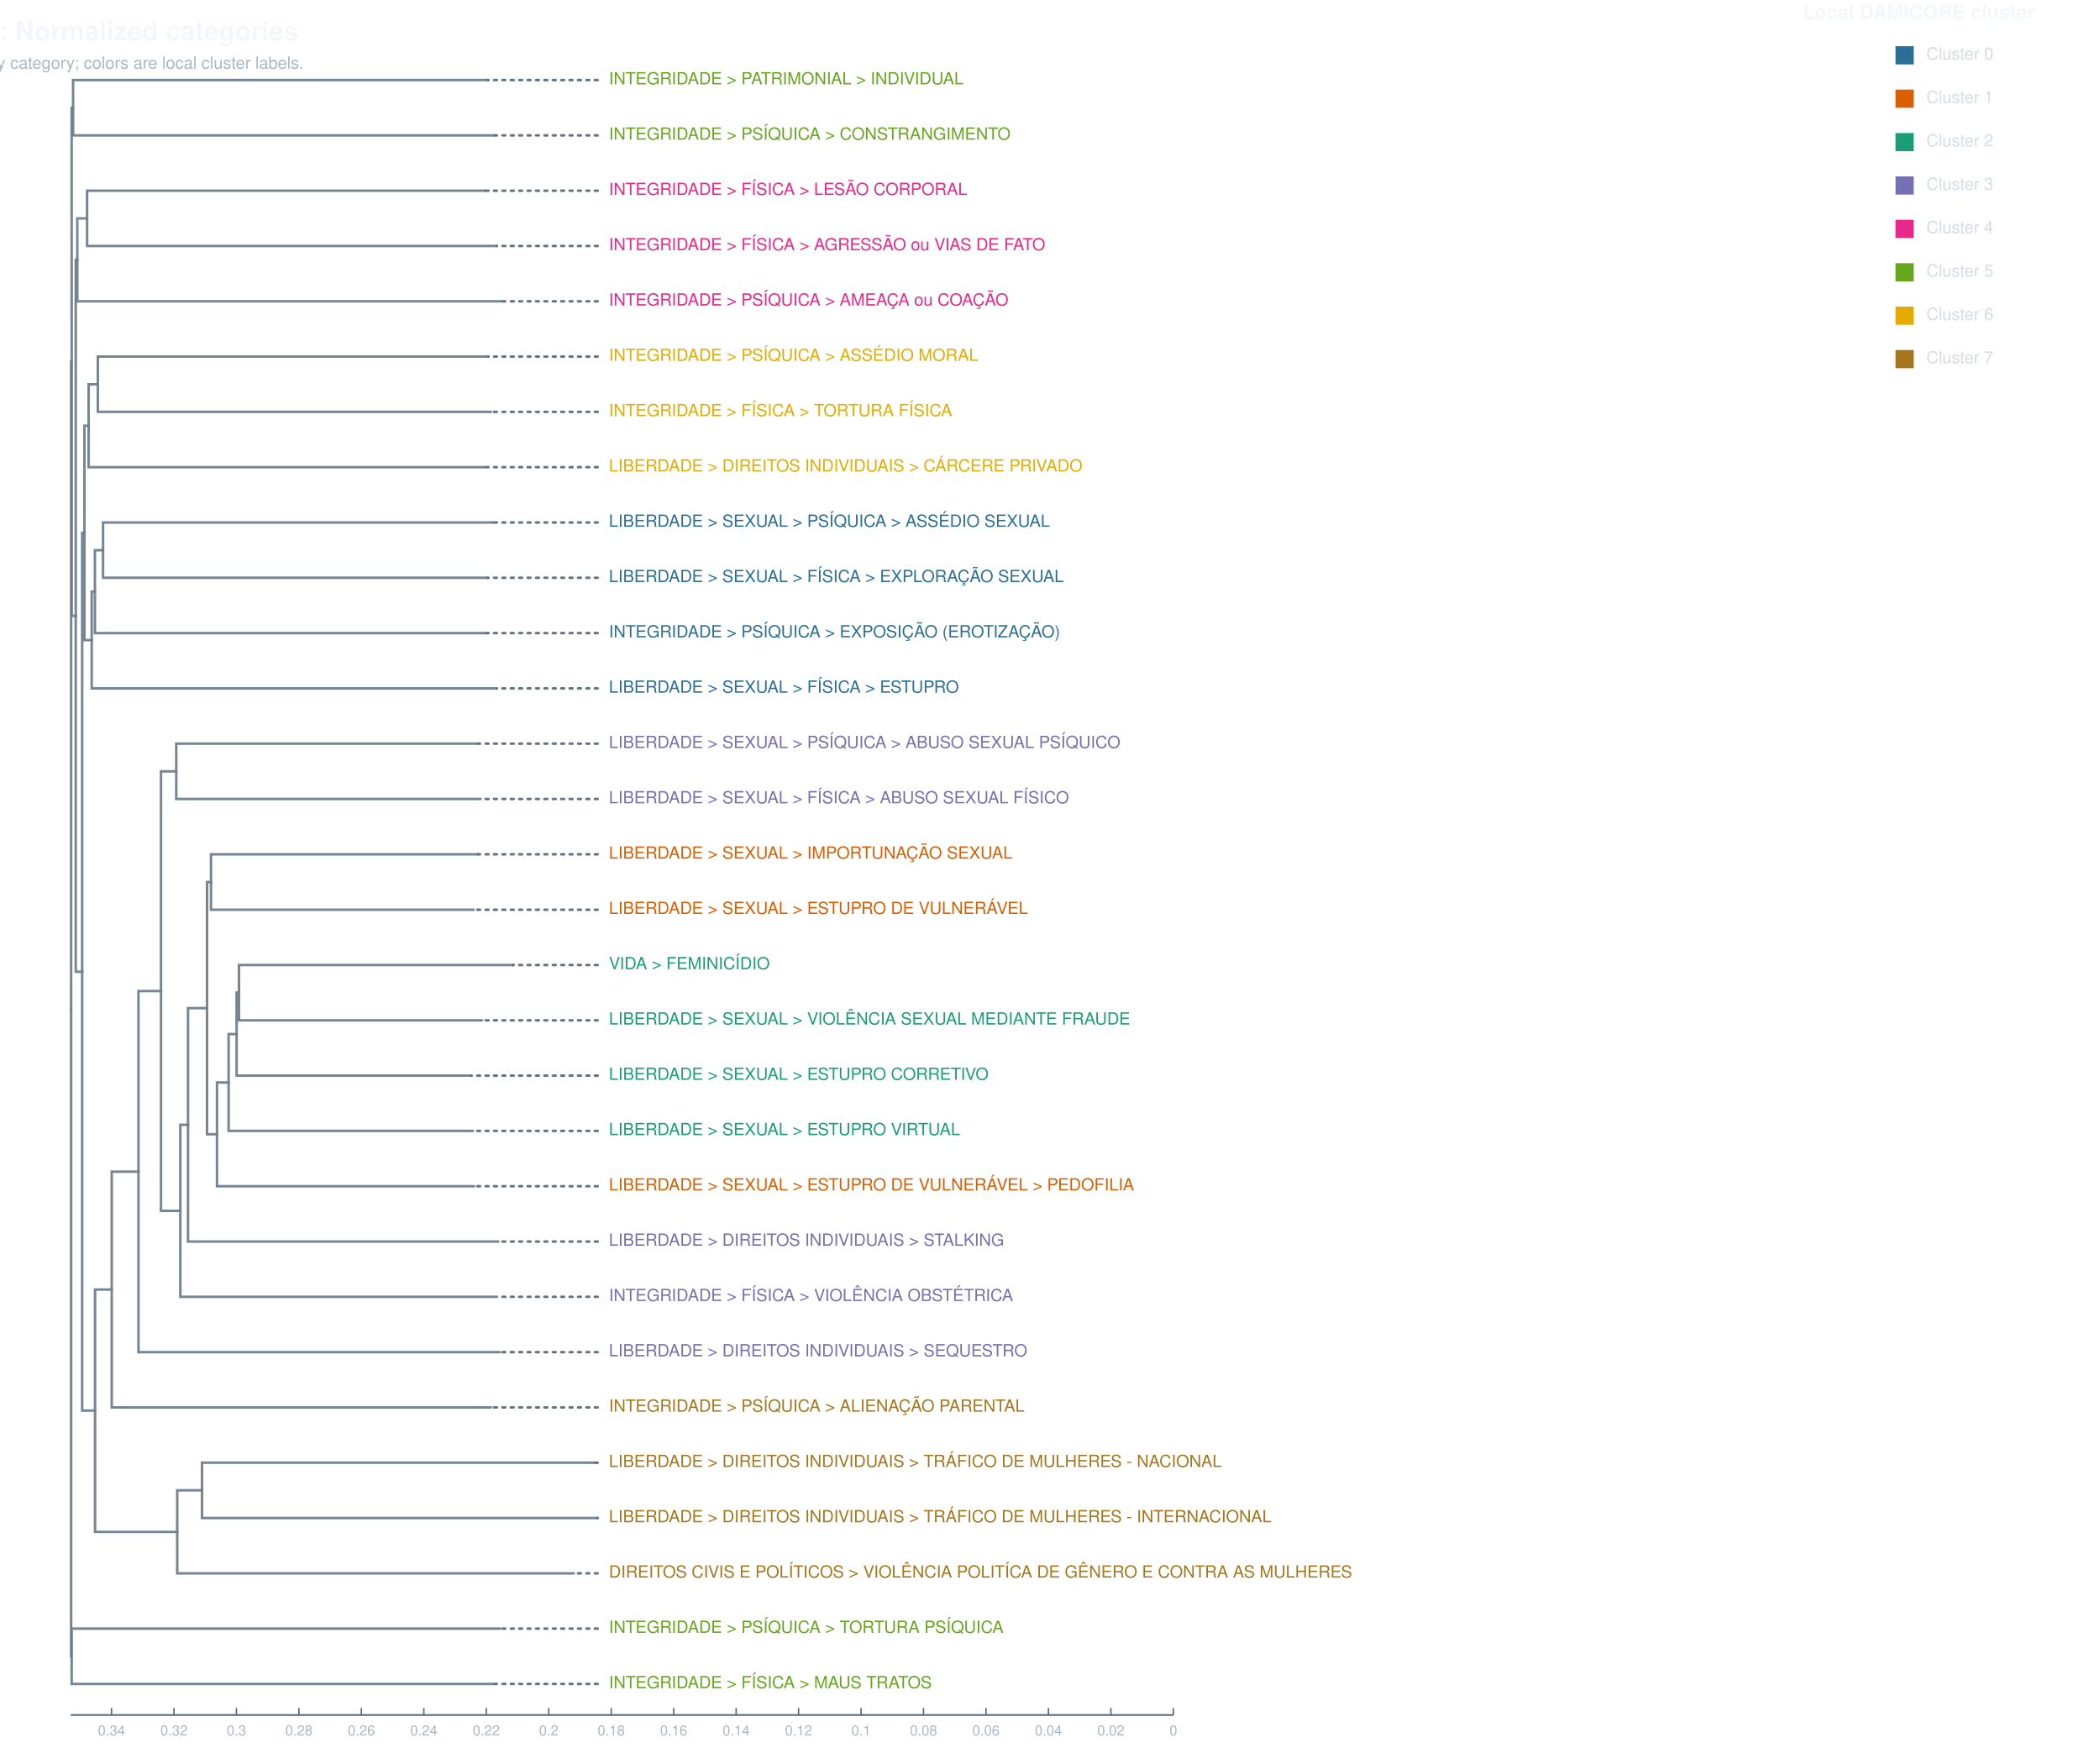
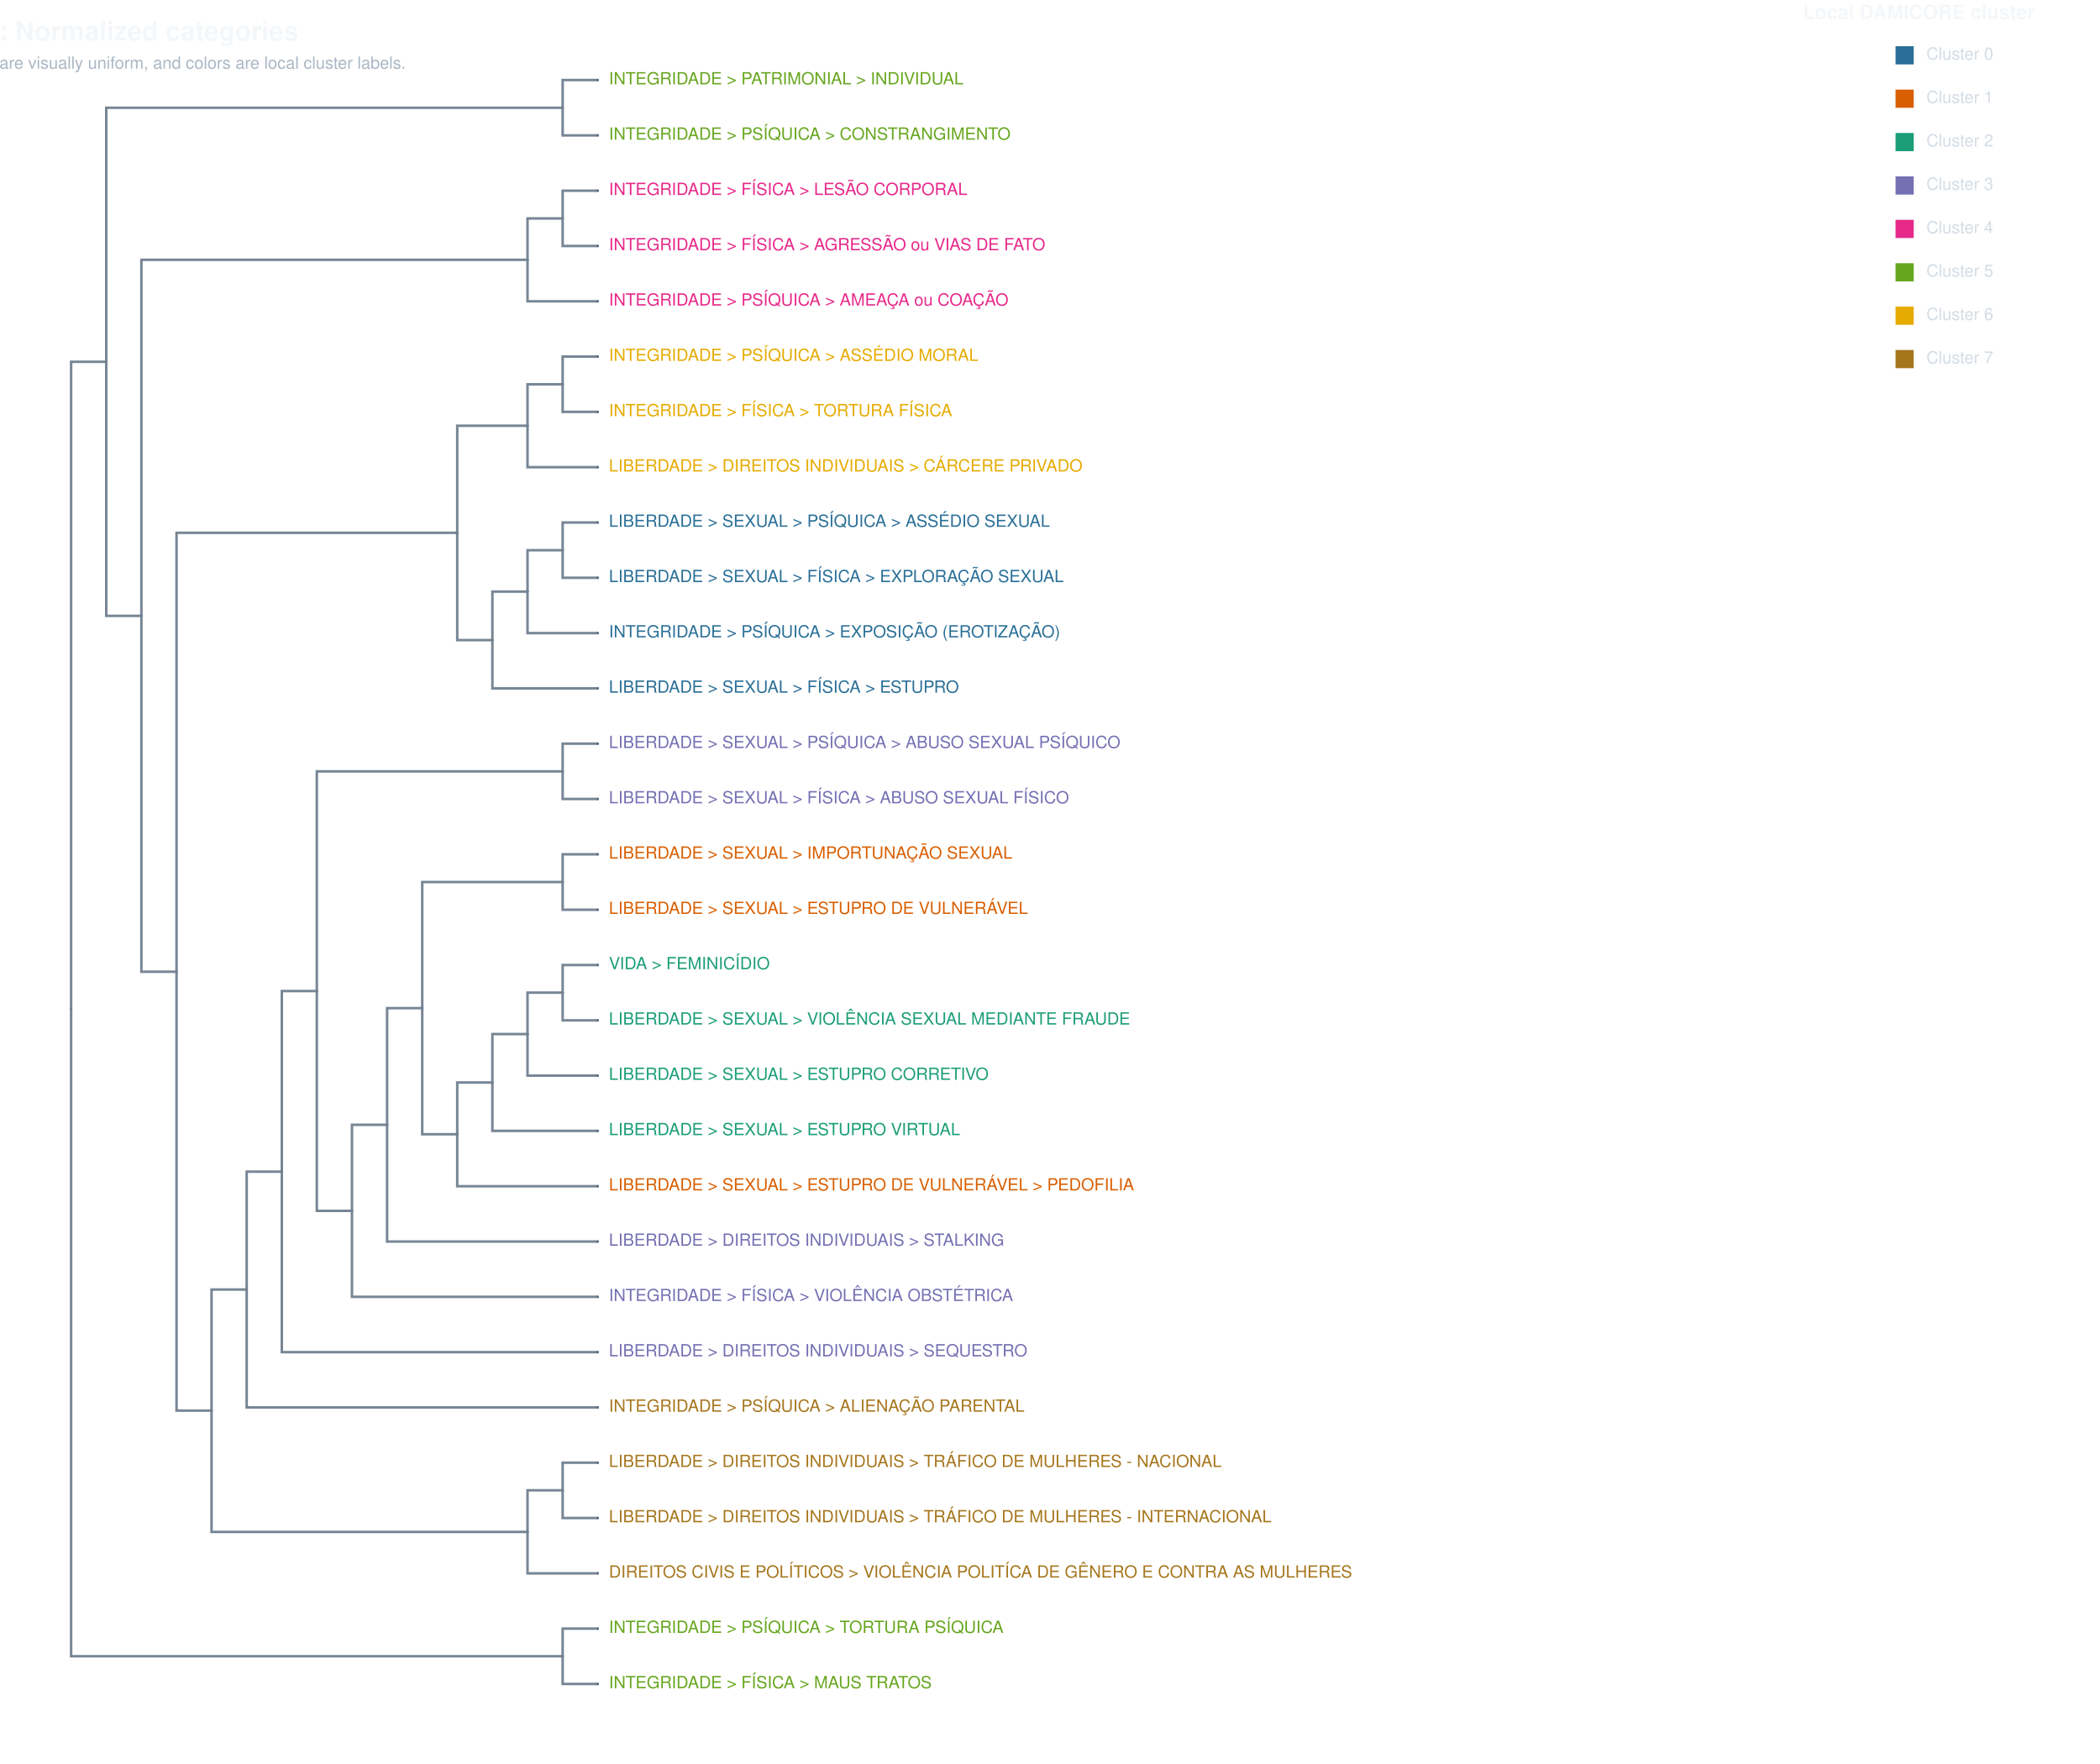
- <svg xmlns="http://www.w3.org/2000/svg" class="toyplot-canvas-Canvas" width="1500.0px" height="1260.0px" viewBox="0 0 1500.0 1260.0" preserveAspectRatio="xMidYMid meet" style="background-color:#121820;border-color:#292724;border-style:none;border-width:1.0;fill:rgb(16.1%,15.3%,14.1%);fill-opacity:1.0;font-family:Helvetica;font-size:12px;opacity:1.0;stroke:rgb(16.1%,15.3%,14.1%);stroke-opacity:1.0;stroke-width:1.0" id="t3903e4fd2b174400a3e1db50638beb3d">
-   <g class="toyplot-coordinates-Cartesian" id="te30121c62eb64e5c9eb7e49d9a3bdfec">
-     <clipPath id="t3130a0d95bcd4060b4f317c7d7329f1c">
+ <svg xmlns="http://www.w3.org/2000/svg" class="toyplot-canvas-Canvas" width="1500.0px" height="1260.0px" viewBox="0 0 1500.0 1260.0" preserveAspectRatio="xMidYMid meet" style="background-color:#121820;border-color:#292724;border-style:none;border-width:1.0;fill:rgb(16.1%,15.3%,14.1%);fill-opacity:1.0;font-family:Helvetica;font-size:12px;opacity:1.0;stroke:rgb(16.1%,15.3%,14.1%);stroke-opacity:1.0;stroke-width:1.0" id="te120505faf47459b86bd272429359d1f">
+   <g class="toyplot-coordinates-Cartesian" id="t328fd3702eed4687a9423439a7428644">
+     <clipPath id="td6b498b684224993ae9022571eaa627c">
      <rect x="35.0" y="35.0" width="1430.0" height="1190.0" />
    </clipPath>
-     <g clip-path="url(#t3130a0d95bcd4060b4f317c7d7329f1c)">
-       <g class="toytree-mark-Toytree" id="t963acc7a00f849369a0bb6e0926bd664">
+     <g clip-path="url(#td6b498b684224993ae9022571eaa627c)">
+       <g class="toytree-mark-Toytree" id="tcc0af08c5c864d7d91748888e9d5de29">
        <g class="toytree-Edges" style="stroke:rgb(44.3%,50.2%,56.5%);stroke-opacity:0.95;stroke-linecap:round;stroke-width:1.8;fill:none">
-           <path d="M 51.2 1183.0 L 51.2 1202.8 L 351.7 1202.8" id="30,0" style="" />
-           <path d="M 51.2 1183.0 L 51.2 1163.3 L 357.2 1163.3" id="30,1" style="" />
-           <path d="M 126.6 1094.2 L 126.6 1123.8 L 409.9 1123.8" id="32,2" style="" />
-           <path d="M 144.3 1064.5 L 144.3 1084.3 L 426.9 1084.3" id="31,3" style="" />
-           <path d="M 144.3 1064.5 L 144.3 1044.8 L 425.3 1044.8" id="31,4" style="" />
-           <path d="M 79.8 921.1 L 79.8 1005.3 L 350.7 1005.3" id="44,5" style="" />
-           <path d="M 98.9 836.9 L 98.9 965.8 L 357.0 965.8" id="43,6" style="" />
-           <path d="M 128.8 864.9 L 128.8 926.3 L 355.0 926.3" id="40,7" style="" />
-           <path d="M 134.3 803.4 L 134.3 886.8 L 355.9 886.8" id="39,8" style="" />
-           <path d="M 155.0 810.2 L 155.0 847.3 L 338.6 847.3" id="36,9" style="" />
-           <path d="M 163.3 773.2 L 163.3 807.8 L 337.8 807.8" id="35,10" style="" />
-           <path d="M 169.0 738.6 L 169.0 768.3 L 336.6 768.3" id="34,11" style="" />
-           <path d="M 170.7 709.0 L 170.7 728.8 L 344.2 728.8" id="33,12" style="" />
-           <path d="M 170.7 709.0 L 170.7 689.3 L 366.3 689.3" id="33,13" style="" />
-           <path d="M 150.7 630.0 L 150.7 649.8 L 338.3 649.8" id="37,14" style="" />
-           <path d="M 150.7 630.0 L 150.7 610.2 L 341.5 610.2" id="37,15" style="" />
-           <path d="M 125.9 551.0 L 125.9 570.7 L 343.3 570.7" id="41,16" style="" />
-           <path d="M 125.9 551.0 L 125.9 531.2 L 341.4 531.2" id="41,17" style="" />
-           <path d="M 65.5 457.2 L 65.5 491.7 L 354.9 491.7" id="48,18" style="" />
-           <path d="M 67.8 422.6 L 67.8 452.2 L 347.6 452.2" id="47,19" style="" />
-           <path d="M 73.6 393.0 L 73.6 412.7 L 348.2 412.7" id="46,20" style="" />
-           <path d="M 73.6 393.0 L 73.6 373.2 L 352.1 373.2" id="46,21" style="" />
-           <path d="M 63.3 304.1 L 63.3 333.7 L 345.8 333.7" id="50,22" style="" />
-           <path d="M 69.9 274.5 L 69.9 294.2 L 350.7 294.2" id="49,23" style="" />
-           <path d="M 69.9 274.5 L 69.9 254.7 L 348.8 254.7" id="49,24" style="" />
-           <path d="M 55.2 185.6 L 55.2 215.2 L 357.7 215.2" id="54,25" style="" />
-           <path d="M 62.2 156.0 L 62.2 175.7 L 354.9 175.7" id="53,26" style="" />
-           <path d="M 62.2 156.0 L 62.2 136.2 L 346.5 136.2" id="53,27" style="" />
-           <path d="M 52.2 77.0 L 52.2 96.7 L 353.5 96.7" id="56,28" style="" />
-           <path d="M 52.2 77.0 L 52.2 57.2 L 348.5 57.2" id="56,29" style="" />
-           <path d="M 50.8 720.7 L 50.8 1183.0 L 51.2 1183.0" id="58,30" style="" />
-           <path d="M 126.6 1094.2 L 126.6 1064.5 L 144.3 1064.5" id="32,31" style="" />
-           <path d="M 67.9 1007.6 L 67.9 1094.2 L 126.6 1094.2" id="45,32" style="" />
-           <path d="M 169.0 738.6 L 169.0 709.0 L 170.7 709.0" id="34,33" style="" />
-           <path d="M 163.3 773.2 L 163.3 738.6 L 169.0 738.6" id="35,34" style="" />
-           <path d="M 155.0 810.2 L 155.0 773.2 L 163.3 773.2" id="36,35" style="" />
-           <path d="M 147.9 720.1 L 147.9 810.2 L 155.0 810.2" id="38,36" style="" />
-           <path d="M 147.9 720.1 L 147.9 630.0 L 150.7 630.0" id="38,37" style="" />
-           <path d="M 134.3 803.4 L 134.3 720.1 L 147.9 720.1" id="39,38" style="" />
-           <path d="M 128.8 864.9 L 128.8 803.4 L 134.3 803.4" id="40,39" style="" />
-           <path d="M 115.0 707.9 L 115.0 864.9 L 128.8 864.9" id="42,40" style="" />
-           <path d="M 115.0 707.9 L 115.0 551.0 L 125.9 551.0" id="42,41" style="" />
-           <path d="M 98.9 836.9 L 98.9 707.9 L 115.0 707.9" id="43,42" style="" />
-           <path d="M 79.8 921.1 L 79.8 836.9 L 98.9 836.9" id="44,43" style="" />
-           <path d="M 67.9 1007.6 L 67.9 921.1 L 79.8 921.1" id="45,44" style="" />
-           <path d="M 58.7 694.1 L 58.7 1007.6 L 67.9 1007.6" id="52,45" style="" />
-           <path d="M 67.8 422.6 L 67.8 393.0 L 73.6 393.0" id="47,46" style="" />
-           <path d="M 65.5 457.2 L 65.5 422.6 L 67.8 422.6" id="48,47" style="" />
-           <path d="M 60.3 380.6 L 60.3 457.2 L 65.5 457.2" id="51,48" style="" />
-           <path d="M 63.3 304.1 L 63.3 274.5 L 69.9 274.5" id="50,49" style="" />
-           <path d="M 60.3 380.6 L 60.3 304.1 L 63.3 304.1" id="51,50" style="" />
-           <path d="M 58.7 694.1 L 58.7 380.6 L 60.3 380.6" id="52,51" style="" />
-           <path d="M 54.1 439.9 L 54.1 694.1 L 58.7 694.1" id="55,52" style="" />
-           <path d="M 55.2 185.6 L 55.2 156.0 L 62.2 156.0" id="54,53" style="" />
-           <path d="M 54.1 439.9 L 54.1 185.6 L 55.2 185.6" id="55,54" style="" />
-           <path d="M 51.2 258.4 L 51.2 439.9 L 54.1 439.9" id="57,55" style="" />
-           <path d="M 51.2 258.4 L 51.2 77.0 L 52.2 77.0" id="57,56" style="" />
-           <path d="M 50.8 720.7 L 50.8 258.4 L 51.2 258.4" id="58,57" style="" />
+           <path d="M 401.9 1183.0 L 401.9 1202.8 L 426.9 1202.8" id="30,0" style="" />
+           <path d="M 401.9 1183.0 L 401.9 1163.3 L 426.9 1163.3" id="30,1" style="" />
+           <path d="M 376.8 1094.2 L 376.8 1123.8 L 426.9 1123.8" id="32,2" style="" />
+           <path d="M 401.9 1064.5 L 401.9 1084.3 L 426.9 1084.3" id="31,3" style="" />
+           <path d="M 401.9 1064.5 L 401.9 1044.8 L 426.9 1044.8" id="31,4" style="" />
+           <path d="M 176.2 921.1 L 176.2 1005.3 L 426.9 1005.3" id="44,5" style="" />
+           <path d="M 201.3 836.9 L 201.3 965.8 L 426.9 965.8" id="43,6" style="" />
+           <path d="M 251.4 864.9 L 251.4 926.3 L 426.9 926.3" id="40,7" style="" />
+           <path d="M 276.5 803.4 L 276.5 886.8 L 426.9 886.8" id="39,8" style="" />
+           <path d="M 326.6 810.2 L 326.6 847.3 L 426.9 847.3" id="36,9" style="" />
+           <path d="M 351.7 773.2 L 351.7 807.8 L 426.9 807.8" id="35,10" style="" />
+           <path d="M 376.8 738.6 L 376.8 768.3 L 426.9 768.3" id="34,11" style="" />
+           <path d="M 401.9 709.0 L 401.9 728.8 L 426.9 728.8" id="33,12" style="" />
+           <path d="M 401.9 709.0 L 401.9 689.3 L 426.9 689.3" id="33,13" style="" />
+           <path d="M 401.9 630.0 L 401.9 649.8 L 426.9 649.8" id="37,14" style="" />
+           <path d="M 401.9 630.0 L 401.9 610.2 L 426.9 610.2" id="37,15" style="" />
+           <path d="M 401.9 551.0 L 401.9 570.7 L 426.9 570.7" id="41,16" style="" />
+           <path d="M 401.9 551.0 L 401.9 531.2 L 426.9 531.2" id="41,17" style="" />
+           <path d="M 351.7 457.2 L 351.7 491.7 L 426.9 491.7" id="48,18" style="" />
+           <path d="M 376.8 422.6 L 376.8 452.2 L 426.9 452.2" id="47,19" style="" />
+           <path d="M 401.9 393.0 L 401.9 412.7 L 426.9 412.7" id="46,20" style="" />
+           <path d="M 401.9 393.0 L 401.9 373.2 L 426.9 373.2" id="46,21" style="" />
+           <path d="M 376.8 304.1 L 376.8 333.7 L 426.9 333.7" id="50,22" style="" />
+           <path d="M 401.9 274.5 L 401.9 294.2 L 426.9 294.2" id="49,23" style="" />
+           <path d="M 401.9 274.5 L 401.9 254.7 L 426.9 254.7" id="49,24" style="" />
+           <path d="M 376.8 185.6 L 376.8 215.2 L 426.9 215.2" id="54,25" style="" />
+           <path d="M 401.9 156.0 L 401.9 175.7 L 426.9 175.7" id="53,26" style="" />
+           <path d="M 401.9 156.0 L 401.9 136.2 L 426.9 136.2" id="53,27" style="" />
+           <path d="M 401.9 77.0 L 401.9 96.7 L 426.9 96.7" id="56,28" style="" />
+           <path d="M 401.9 77.0 L 401.9 57.2 L 426.9 57.2" id="56,29" style="" />
+           <path d="M 50.8 720.7 L 50.8 1183.0 L 401.9 1183.0" id="58,30" style="" />
+           <path d="M 376.8 1094.2 L 376.8 1064.5 L 401.9 1064.5" id="32,31" style="" />
+           <path d="M 151.1 1007.6 L 151.1 1094.2 L 376.8 1094.2" id="45,32" style="" />
+           <path d="M 376.8 738.6 L 376.8 709.0 L 401.9 709.0" id="34,33" style="" />
+           <path d="M 351.7 773.2 L 351.7 738.6 L 376.8 738.6" id="35,34" style="" />
+           <path d="M 326.6 810.2 L 326.6 773.2 L 351.7 773.2" id="36,35" style="" />
+           <path d="M 301.6 720.1 L 301.6 810.2 L 326.6 810.2" id="38,36" style="" />
+           <path d="M 301.6 720.1 L 301.6 630.0 L 401.9 630.0" id="38,37" style="" />
+           <path d="M 276.5 803.4 L 276.5 720.1 L 301.6 720.1" id="39,38" style="" />
+           <path d="M 251.4 864.9 L 251.4 803.4 L 276.5 803.4" id="40,39" style="" />
+           <path d="M 226.3 707.9 L 226.3 864.9 L 251.4 864.9" id="42,40" style="" />
+           <path d="M 226.3 707.9 L 226.3 551.0 L 401.9 551.0" id="42,41" style="" />
+           <path d="M 201.3 836.9 L 201.3 707.9 L 226.3 707.9" id="43,42" style="" />
+           <path d="M 176.2 921.1 L 176.2 836.9 L 201.3 836.9" id="44,43" style="" />
+           <path d="M 151.1 1007.6 L 151.1 921.1 L 176.2 921.1" id="45,44" style="" />
+           <path d="M 126.1 694.1 L 126.1 1007.6 L 151.1 1007.6" id="52,45" style="" />
+           <path d="M 376.8 422.6 L 376.8 393.0 L 401.9 393.0" id="47,46" style="" />
+           <path d="M 351.7 457.2 L 351.7 422.6 L 376.8 422.6" id="48,47" style="" />
+           <path d="M 326.6 380.6 L 326.6 457.2 L 351.7 457.2" id="51,48" style="" />
+           <path d="M 376.8 304.1 L 376.8 274.5 L 401.9 274.5" id="50,49" style="" />
+           <path d="M 326.6 380.6 L 326.6 304.1 L 376.8 304.1" id="51,50" style="" />
+           <path d="M 126.1 694.1 L 126.1 380.6 L 326.6 380.6" id="52,51" style="" />
+           <path d="M 101.0 439.9 L 101.0 694.1 L 126.1 694.1" id="55,52" style="" />
+           <path d="M 376.8 185.6 L 376.8 156.0 L 401.9 156.0" id="54,53" style="" />
+           <path d="M 101.0 439.9 L 101.0 185.6 L 376.8 185.6" id="55,54" style="" />
+           <path d="M 75.9 258.4 L 75.9 439.9 L 101.0 439.9" id="57,55" style="" />
+           <path d="M 75.9 258.4 L 75.9 77.0 L 401.9 77.0" id="57,56" style="" />
+           <path d="M 50.8 720.7 L 50.8 258.4 L 75.9 258.4" id="58,57" style="" />
        </g>
        <g class="toytree-AlignEdges" style="stroke:rgb(36.5%,42.4%,47.8%);stroke-opacity:0.95;stroke-dasharray:2,4;stroke-linecap:round;stroke-width:1.8">
-           <path d="M 426.9 1202.8 L 351.7 1202.8" />
-           <path d="M 426.9 1163.3 L 357.2 1163.3" />
-           <path d="M 426.9 1123.8 L 409.9 1123.8" />
+           <path d="M 426.9 1202.8 L 426.9 1202.8" />
+           <path d="M 426.9 1163.3 L 426.9 1163.3" />
+           <path d="M 426.9 1123.8 L 426.9 1123.8" />
          <path d="M 426.9 1084.3 L 426.9 1084.3" />
-           <path d="M 426.9 1044.8 L 425.3 1044.8" />
-           <path d="M 426.9 1005.3 L 350.7 1005.3" />
-           <path d="M 426.9 965.8 L 357.0 965.8" />
-           <path d="M 426.9 926.3 L 355.0 926.3" />
-           <path d="M 426.9 886.8 L 355.9 886.8" />
-           <path d="M 426.9 847.3 L 338.6 847.3" />
-           <path d="M 426.9 807.8 L 337.8 807.8" />
-           <path d="M 426.9 768.3 L 336.6 768.3" />
-           <path d="M 426.9 728.8 L 344.2 728.8" />
-           <path d="M 426.9 689.3 L 366.3 689.3" />
-           <path d="M 426.9 649.8 L 338.3 649.8" />
-           <path d="M 426.9 610.2 L 341.5 610.2" />
-           <path d="M 426.9 570.7 L 343.3 570.7" />
-           <path d="M 426.9 531.2 L 341.4 531.2" />
-           <path d="M 426.9 491.7 L 354.9 491.7" />
-           <path d="M 426.9 452.2 L 347.6 452.2" />
-           <path d="M 426.9 412.7 L 348.2 412.7" />
-           <path d="M 426.9 373.2 L 352.1 373.2" />
-           <path d="M 426.9 333.7 L 345.8 333.7" />
-           <path d="M 426.9 294.2 L 350.7 294.2" />
-           <path d="M 426.9 254.7 L 348.8 254.7" />
-           <path d="M 426.9 215.2 L 357.7 215.2" />
-           <path d="M 426.9 175.7 L 354.9 175.7" />
-           <path d="M 426.9 136.2 L 346.5 136.2" />
-           <path d="M 426.9 96.7 L 353.5 96.7" />
-           <path d="M 426.9 57.2 L 348.5 57.2" />
+           <path d="M 426.9 1044.8 L 426.9 1044.8" />
+           <path d="M 426.9 1005.3 L 426.9 1005.3" />
+           <path d="M 426.9 965.8 L 426.9 965.8" />
+           <path d="M 426.9 926.3 L 426.9 926.3" />
+           <path d="M 426.9 886.8 L 426.9 886.8" />
+           <path d="M 426.9 847.3 L 426.9 847.3" />
+           <path d="M 426.9 807.8 L 426.9 807.8" />
+           <path d="M 426.9 768.3 L 426.9 768.3" />
+           <path d="M 426.9 728.8 L 426.9 728.8" />
+           <path d="M 426.9 689.3 L 426.9 689.3" />
+           <path d="M 426.9 649.8 L 426.9 649.8" />
+           <path d="M 426.9 610.2 L 426.9 610.2" />
+           <path d="M 426.9 570.7 L 426.9 570.7" />
+           <path d="M 426.9 531.2 L 426.9 531.2" />
+           <path d="M 426.9 491.7 L 426.9 491.7" />
+           <path d="M 426.9 452.2 L 426.9 452.2" />
+           <path d="M 426.9 412.7 L 426.9 412.7" />
+           <path d="M 426.9 373.2 L 426.9 373.2" />
+           <path d="M 426.9 333.7 L 426.9 333.7" />
+           <path d="M 426.9 294.2 L 426.9 294.2" />
+           <path d="M 426.9 254.7 L 426.9 254.7" />
+           <path d="M 426.9 215.2 L 426.9 215.2" />
+           <path d="M 426.9 175.7 L 426.9 175.7" />
+           <path d="M 426.9 136.2 L 426.9 136.2" />
+           <path d="M 426.9 96.7 L 426.9 96.7" />
+           <path d="M 426.9 57.2 L 426.9 57.2" />
        </g>
        <g class="toytree-AdmixEdges" style="fill:rgb(0.0%,0.0%,0.0%);fill-opacity:0.0;stroke:rgb(90.6%,54.1%,76.5%);stroke-opacity:0.6;font-size:14px;stroke-linecap:round;stroke-width:5" />
        <g class="toytree-Nodes" style="fill:rgb(40.0%,76.1%,64.7%);fill-opacity:1.0;stroke:none;stroke-width:1.5" />
        <g class="toytree-TipLabels" style="fill:rgb(90.6%,54.1%,76.5%);fill-opacity:1.0;font-family:Helvetica;font-size:12px;font-weight:300;vertical-align:baseline;white-space:pre;stroke:none">
          <g class="toytree-TipLabel" transform="translate(426.925,1202.8)">
            <text x="8.0" y="3.066" style="fill:rgb(40.0%,65.1%,11.8%);fill-opacity:1.0">INTEGRIDADE &gt; FÍSICA &gt; MAUS TRATOS</text>
          </g>
          <g class="toytree-TipLabel" transform="translate(426.925,1163.3)">
            <text x="8.0" y="3.066" style="fill:rgb(40.0%,65.1%,11.8%);fill-opacity:1.0">INTEGRIDADE &gt; PSÍQUICA &gt; TORTURA PSÍQUICA</text>
          </g>
          <g class="toytree-TipLabel" transform="translate(426.925,1123.79)">
            <text x="8.0" y="3.066" style="fill:rgb(65.1%,46.3%,11.4%);fill-opacity:1.0">DIREITOS CIVIS E POLÍTICOS &gt; VIOLÊNCIA POLITÍCA DE GÊNERO E CONTRA AS MULHERES</text>
          </g>
          <g class="toytree-TipLabel" transform="translate(426.925,1084.29)">
            <text x="8.0" y="3.066" style="fill:rgb(65.1%,46.3%,11.4%);fill-opacity:1.0">LIBERDADE &gt; DIREITOS INDIVIDUAIS &gt; TRÁFICO DE MULHERES - INTERNACIONAL</text>
          </g>
          <g class="toytree-TipLabel" transform="translate(426.925,1044.79)">
            <text x="8.0" y="3.066" style="fill:rgb(65.1%,46.3%,11.4%);fill-opacity:1.0">LIBERDADE &gt; DIREITOS INDIVIDUAIS &gt; TRÁFICO DE MULHERES - NACIONAL</text>
          </g>
          <g class="toytree-TipLabel" transform="translate(426.925,1005.28)">
            <text x="8.0" y="3.066" style="fill:rgb(65.1%,46.3%,11.4%);fill-opacity:1.0">INTEGRIDADE &gt; PSÍQUICA &gt; ALIENAÇÃO PARENTAL</text>
          </g>
          <g class="toytree-TipLabel" transform="translate(426.925,965.779)">
            <text x="8.0" y="3.066" style="fill:rgb(45.9%,43.9%,70.2%);fill-opacity:1.0">LIBERDADE &gt; DIREITOS INDIVIDUAIS &gt; SEQUESTRO</text>
          </g>
          <g class="toytree-TipLabel" transform="translate(426.925,926.276)">
            <text x="8.0" y="3.066" style="fill:rgb(45.9%,43.9%,70.2%);fill-opacity:1.0">INTEGRIDADE &gt; FÍSICA &gt; VIOLÊNCIA OBSTÉTRICA</text>
          </g>
          <g class="toytree-TipLabel" transform="translate(426.925,886.772)">
            <text x="8.0" y="3.066" style="fill:rgb(45.9%,43.9%,70.2%);fill-opacity:1.0">LIBERDADE &gt; DIREITOS INDIVIDUAIS &gt; STALKING</text>
          </g>
          <g class="toytree-TipLabel" transform="translate(426.925,847.269)">
            <text x="8.0" y="3.066" style="fill:rgb(85.1%,37.3%,0.8%);fill-opacity:1.0">LIBERDADE &gt; SEXUAL &gt; ESTUPRO DE VULNERÁVEL &gt; PEDOFILIA</text>
          </g>
          <g class="toytree-TipLabel" transform="translate(426.925,807.766)">
            <text x="8.0" y="3.066" style="fill:rgb(10.6%,62.0%,46.7%);fill-opacity:1.0">LIBERDADE &gt; SEXUAL &gt; ESTUPRO VIRTUAL</text>
          </g>
          <g class="toytree-TipLabel" transform="translate(426.925,768.262)">
            <text x="8.0" y="3.066" style="fill:rgb(10.6%,62.0%,46.7%);fill-opacity:1.0">LIBERDADE &gt; SEXUAL &gt; ESTUPRO CORRETIVO</text>
          </g>
          <g class="toytree-TipLabel" transform="translate(426.925,728.759)">
            <text x="8.0" y="3.066" style="fill:rgb(10.6%,62.0%,46.7%);fill-opacity:1.0">LIBERDADE &gt; SEXUAL &gt; VIOLÊNCIA SEXUAL MEDIANTE FRAUDE</text>
          </g>
          <g class="toytree-TipLabel" transform="translate(426.925,689.255)">
            <text x="8.0" y="3.066" style="fill:rgb(10.6%,62.0%,46.7%);fill-opacity:1.0">VIDA &gt; FEMINICÍDIO</text>
          </g>
          <g class="toytree-TipLabel" transform="translate(426.925,649.752)">
            <text x="8.0" y="3.066" style="fill:rgb(85.1%,37.3%,0.8%);fill-opacity:1.0">LIBERDADE &gt; SEXUAL &gt; ESTUPRO DE VULNERÁVEL</text>
          </g>
          <g class="toytree-TipLabel" transform="translate(426.925,610.248)">
            <text x="8.0" y="3.066" style="fill:rgb(85.1%,37.3%,0.8%);fill-opacity:1.0">LIBERDADE &gt; SEXUAL &gt; IMPORTUNAÇÃO SEXUAL</text>
          </g>
          <g class="toytree-TipLabel" transform="translate(426.925,570.745)">
            <text x="8.0" y="3.066" style="fill:rgb(45.9%,43.9%,70.2%);fill-opacity:1.0">LIBERDADE &gt; SEXUAL &gt; FÍSICA &gt; ABUSO SEXUAL FÍSICO</text>
          </g>
          <g class="toytree-TipLabel" transform="translate(426.925,531.241)">
            <text x="8.0" y="3.066" style="fill:rgb(45.9%,43.9%,70.2%);fill-opacity:1.0">LIBERDADE &gt; SEXUAL &gt; PSÍQUICA &gt; ABUSO SEXUAL PSÍQUICO</text>
          </g>
          <g class="toytree-TipLabel" transform="translate(426.925,491.738)">
            <text x="8.0" y="3.066" style="fill:rgb(16.5%,43.5%,59.2%);fill-opacity:1.0">LIBERDADE &gt; SEXUAL &gt; FÍSICA &gt; ESTUPRO</text>
          </g>
          <g class="toytree-TipLabel" transform="translate(426.925,452.234)">
            <text x="8.0" y="3.066" style="fill:rgb(16.5%,43.5%,59.2%);fill-opacity:1.0">INTEGRIDADE &gt; PSÍQUICA &gt; EXPOSIÇÃO (EROTIZAÇÃO)</text>
          </g>
          <g class="toytree-TipLabel" transform="translate(426.925,412.731)">
            <text x="8.0" y="3.066" style="fill:rgb(16.5%,43.5%,59.2%);fill-opacity:1.0">LIBERDADE &gt; SEXUAL &gt; FÍSICA &gt; EXPLORAÇÃO SEXUAL</text>
          </g>
          <g class="toytree-TipLabel" transform="translate(426.925,373.228)">
            <text x="8.0" y="3.066" style="fill:rgb(16.5%,43.5%,59.2%);fill-opacity:1.0">LIBERDADE &gt; SEXUAL &gt; PSÍQUICA &gt; ASSÉDIO SEXUAL</text>
          </g>
          <g class="toytree-TipLabel" transform="translate(426.925,333.724)">
            <text x="8.0" y="3.066" style="fill:rgb(90.2%,67.1%,0.8%);fill-opacity:1.0">LIBERDADE &gt; DIREITOS INDIVIDUAIS &gt; CÁRCERE PRIVADO</text>
          </g>
          <g class="toytree-TipLabel" transform="translate(426.925,294.221)">
            <text x="8.0" y="3.066" style="fill:rgb(90.2%,67.1%,0.8%);fill-opacity:1.0">INTEGRIDADE &gt; FÍSICA &gt; TORTURA FÍSICA</text>
          </g>
          <g class="toytree-TipLabel" transform="translate(426.925,254.717)">
            <text x="8.0" y="3.066" style="fill:rgb(90.2%,67.1%,0.8%);fill-opacity:1.0">INTEGRIDADE &gt; PSÍQUICA &gt; ASSÉDIO MORAL</text>
          </g>
          <g class="toytree-TipLabel" transform="translate(426.925,215.214)">
            <text x="8.0" y="3.066" style="fill:rgb(90.6%,16.1%,54.1%);fill-opacity:1.0">INTEGRIDADE &gt; PSÍQUICA &gt; AMEAÇA ou COAÇÃO</text>
          </g>
          <g class="toytree-TipLabel" transform="translate(426.925,175.71)">
            <text x="8.0" y="3.066" style="fill:rgb(90.6%,16.1%,54.1%);fill-opacity:1.0">INTEGRIDADE &gt; FÍSICA &gt; AGRESSÃO ou VIAS DE FATO</text>
          </g>
          <g class="toytree-TipLabel" transform="translate(426.925,136.207)">
            <text x="8.0" y="3.066" style="fill:rgb(90.6%,16.1%,54.1%);fill-opacity:1.0">INTEGRIDADE &gt; FÍSICA &gt; LESÃO CORPORAL</text>
          </g>
          <g class="toytree-TipLabel" transform="translate(426.925,96.7034)">
            <text x="8.0" y="3.066" style="fill:rgb(40.0%,65.1%,11.8%);fill-opacity:1.0">INTEGRIDADE &gt; PSÍQUICA &gt; CONSTRANGIMENTO</text>
          </g>
          <g class="toytree-TipLabel" transform="translate(426.925,57.2)">
            <text x="8.0" y="3.066" style="fill:rgb(40.0%,65.1%,11.8%);fill-opacity:1.0">INTEGRIDADE &gt; PATRIMONIAL &gt; INDIVIDUAL</text>
          </g>
        </g>
      </g>
    </g>
-     <g class="toyplot-coordinates-Axis" id="t0fa27fa6440f4e62ac7b344a1bd00e13" transform="translate(50.0,1210.0)translate(0,15.0)">
-       <line x1="0.506" y1="0" x2="788.122" y2="0" style="stroke:rgb(33.3%,39.2%,45.5%);stroke-opacity:1.0;stroke-width:1.2" />
-       <g>
-         <line x1="29.656" y1="0" x2="29.656" y2="-5" style="stroke:rgb(33.3%,39.2%,45.5%);stroke-opacity:1.0;stroke-width:1.0" />
-         <line x1="74.272" y1="0" x2="74.272" y2="-5" style="stroke:rgb(33.3%,39.2%,45.5%);stroke-opacity:1.0;stroke-width:1.0" />
-         <line x1="118.888" y1="0" x2="118.888" y2="-5" style="stroke:rgb(33.3%,39.2%,45.5%);stroke-opacity:1.0;stroke-width:1.0" />
-         <line x1="163.503" y1="0" x2="163.503" y2="-5" style="stroke:rgb(33.3%,39.2%,45.5%);stroke-opacity:1.0;stroke-width:1.0" />
-         <line x1="208.119" y1="0" x2="208.119" y2="-5" style="stroke:rgb(33.3%,39.2%,45.5%);stroke-opacity:1.0;stroke-width:1.0" />
-         <line x1="252.735" y1="0" x2="252.735" y2="-5" style="stroke:rgb(33.3%,39.2%,45.5%);stroke-opacity:1.0;stroke-width:1.0" />
-         <line x1="297.35" y1="0" x2="297.35" y2="-5" style="stroke:rgb(33.3%,39.2%,45.5%);stroke-opacity:1.0;stroke-width:1.0" />
-         <line x1="341.966" y1="0" x2="341.966" y2="-5" style="stroke:rgb(33.3%,39.2%,45.5%);stroke-opacity:1.0;stroke-width:1.0" />
-         <line x1="386.581" y1="0" x2="386.581" y2="-5" style="stroke:rgb(33.3%,39.2%,45.5%);stroke-opacity:1.0;stroke-width:1.0" />
-         <line x1="431.197" y1="0" x2="431.197" y2="-5" style="stroke:rgb(33.3%,39.2%,45.5%);stroke-opacity:1.0;stroke-width:1.0" />
-         <line x1="475.813" y1="0" x2="475.813" y2="-5" style="stroke:rgb(33.3%,39.2%,45.5%);stroke-opacity:1.0;stroke-width:1.0" />
-         <line x1="520.428" y1="0" x2="520.428" y2="-5" style="stroke:rgb(33.3%,39.2%,45.5%);stroke-opacity:1.0;stroke-width:1.0" />
-         <line x1="565.044" y1="0" x2="565.044" y2="-5" style="stroke:rgb(33.3%,39.2%,45.5%);stroke-opacity:1.0;stroke-width:1.0" />
-         <line x1="609.659" y1="0" x2="609.659" y2="-5" style="stroke:rgb(33.3%,39.2%,45.5%);stroke-opacity:1.0;stroke-width:1.0" />
-         <line x1="654.275" y1="0" x2="654.275" y2="-5" style="stroke:rgb(33.3%,39.2%,45.5%);stroke-opacity:1.0;stroke-width:1.0" />
-         <line x1="698.891" y1="0" x2="698.891" y2="-5" style="stroke:rgb(33.3%,39.2%,45.5%);stroke-opacity:1.0;stroke-width:1.0" />
-         <line x1="743.506" y1="0" x2="743.506" y2="-5" style="stroke:rgb(33.3%,39.2%,45.5%);stroke-opacity:1.0;stroke-width:1.0" />
-         <line x1="788.122" y1="0" x2="788.122" y2="-5" style="stroke:rgb(33.3%,39.2%,45.5%);stroke-opacity:1.0;stroke-width:1.0" />
-       </g>
-       <g>
-         <g transform="translate(29.65647,6)">
-           <text x="-9.73" y="8.555" style="fill:rgb(66.7%,71.8%,76.9%);fill-opacity:1.0;font-family:Helvetica;font-size:10.0px;font-weight:normal;stroke:none;vertical-align:baseline;white-space:pre">0.34</text>
-         </g>
-         <g transform="translate(74.27207,6)">
-           <text x="-9.73" y="8.555" style="fill:rgb(66.7%,71.8%,76.9%);fill-opacity:1.0;font-family:Helvetica;font-size:10.0px;font-weight:normal;stroke:none;vertical-align:baseline;white-space:pre">0.32</text>
-         </g>
-         <g transform="translate(118.8877,6)">
-           <text x="-6.95" y="8.555" style="fill:rgb(66.7%,71.8%,76.9%);fill-opacity:1.0;font-family:Helvetica;font-size:10.0px;font-weight:normal;stroke:none;vertical-align:baseline;white-space:pre">0.3</text>
-         </g>
-         <g transform="translate(163.5033,6)">
-           <text x="-9.73" y="8.555" style="fill:rgb(66.7%,71.8%,76.9%);fill-opacity:1.0;font-family:Helvetica;font-size:10.0px;font-weight:normal;stroke:none;vertical-align:baseline;white-space:pre">0.28</text>
-         </g>
-         <g transform="translate(208.1189,6)">
-           <text x="-9.73" y="8.555" style="fill:rgb(66.7%,71.8%,76.9%);fill-opacity:1.0;font-family:Helvetica;font-size:10.0px;font-weight:normal;stroke:none;vertical-align:baseline;white-space:pre">0.26</text>
-         </g>
-         <g transform="translate(252.7345,6)">
-           <text x="-9.73" y="8.555" style="fill:rgb(66.7%,71.8%,76.9%);fill-opacity:1.0;font-family:Helvetica;font-size:10.0px;font-weight:normal;stroke:none;vertical-align:baseline;white-space:pre">0.24</text>
-         </g>
-         <g transform="translate(297.3501,6)">
-           <text x="-9.73" y="8.555" style="fill:rgb(66.7%,71.8%,76.9%);fill-opacity:1.0;font-family:Helvetica;font-size:10.0px;font-weight:normal;stroke:none;vertical-align:baseline;white-space:pre">0.22</text>
-         </g>
-         <g transform="translate(341.9657,6)">
-           <text x="-6.95" y="8.555" style="fill:rgb(66.7%,71.8%,76.9%);fill-opacity:1.0;font-family:Helvetica;font-size:10.0px;font-weight:normal;stroke:none;vertical-align:baseline;white-space:pre">0.2</text>
-         </g>
-         <g transform="translate(386.5813,6)">
-           <text x="-9.73" y="8.555" style="fill:rgb(66.7%,71.8%,76.9%);fill-opacity:1.0;font-family:Helvetica;font-size:10.0px;font-weight:normal;stroke:none;vertical-align:baseline;white-space:pre">0.18</text>
-         </g>
-         <g transform="translate(431.1969,6)">
-           <text x="-9.73" y="8.555" style="fill:rgb(66.7%,71.8%,76.9%);fill-opacity:1.0;font-family:Helvetica;font-size:10.0px;font-weight:normal;stroke:none;vertical-align:baseline;white-space:pre">0.16</text>
-         </g>
-         <g transform="translate(475.8125,6)">
-           <text x="-9.73" y="8.555" style="fill:rgb(66.7%,71.8%,76.9%);fill-opacity:1.0;font-family:Helvetica;font-size:10.0px;font-weight:normal;stroke:none;vertical-align:baseline;white-space:pre">0.14</text>
-         </g>
-         <g transform="translate(520.4281,6)">
-           <text x="-9.73" y="8.555" style="fill:rgb(66.7%,71.8%,76.9%);fill-opacity:1.0;font-family:Helvetica;font-size:10.0px;font-weight:normal;stroke:none;vertical-align:baseline;white-space:pre">0.12</text>
-         </g>
-         <g transform="translate(565.0438,6)">
-           <text x="-6.95" y="8.555" style="fill:rgb(66.7%,71.8%,76.9%);fill-opacity:1.0;font-family:Helvetica;font-size:10.0px;font-weight:normal;stroke:none;vertical-align:baseline;white-space:pre">0.1</text>
-         </g>
-         <g transform="translate(609.6594,6)">
-           <text x="-9.73" y="8.555" style="fill:rgb(66.7%,71.8%,76.9%);fill-opacity:1.0;font-family:Helvetica;font-size:10.0px;font-weight:normal;stroke:none;vertical-align:baseline;white-space:pre">0.08</text>
-         </g>
-         <g transform="translate(654.275,6)">
-           <text x="-9.73" y="8.555" style="fill:rgb(66.7%,71.8%,76.9%);fill-opacity:1.0;font-family:Helvetica;font-size:10.0px;font-weight:normal;stroke:none;vertical-align:baseline;white-space:pre">0.06</text>
-         </g>
-         <g transform="translate(698.8906,6)">
-           <text x="-9.73" y="8.555" style="fill:rgb(66.7%,71.8%,76.9%);fill-opacity:1.0;font-family:Helvetica;font-size:10.0px;font-weight:normal;stroke:none;vertical-align:baseline;white-space:pre">0.04</text>
-         </g>
-         <g transform="translate(743.5062,6)">
-           <text x="-9.73" y="8.555" style="fill:rgb(66.7%,71.8%,76.9%);fill-opacity:1.0;font-family:Helvetica;font-size:10.0px;font-weight:normal;stroke:none;vertical-align:baseline;white-space:pre">0.02</text>
-         </g>
-         <g transform="translate(788.1218,6)">
-           <text x="-2.78" y="8.555" style="fill:rgb(66.7%,71.8%,76.9%);fill-opacity:1.0;font-family:Helvetica;font-size:10.0px;font-weight:normal;stroke:none;vertical-align:baseline;white-space:pre">0</text>
-         </g>
-       </g>
-       <g class="toyplot-coordinates-Axis-coordinates" style="visibility:hidden" transform="">
-         <line x1="0" x2="0" y1="-3.0" y2="4.5" style="stroke:rgb(43.9%,50.2%,56.5%);stroke-opacity:1.0;stroke-width:1.0" />
-         <text x="0" y="-6" style="alignment-baseline:alphabetic;fill:rgb(43.9%,50.2%,56.5%);fill-opacity:1.0;font-size:10px;font-weight:normal;stroke:none;text-anchor:middle" />
-       </g>
-     </g>
-   </g>
-   <g class="toyplot-mark-Text" id="t1d4967084e0e498db50e09852eea0cbb">
+   </g>
+   <g class="toyplot-mark-Text" id="td0ebc34bb29a4fd381fd23eb4c53e586">
    <g class="toyplot-Series">
      <g class="toyplot-Datum" transform="translate(35.0,24.0)">
        <text x="-178.952" y="4.855" style="fill:rgb(95.7%,96.9%,98%);fill-opacity:1.0;font-family:helvetica;font-size:19.0px;font-weight:bold;opacity:1;stroke:none;vertical-align:baseline;white-space:pre">DAMICORE tree: Normalized categories</text>
      </g>
    </g>
  </g>
-   <g class="toyplot-mark-Text" id="t694f4fea344d475da33db702e4fe48f9">
+   <g class="toyplot-mark-Text" id="t8335ced3ae0a4f488b7c8bc5ba007935">
    <g class="toyplot-Series">
      <g class="toyplot-Datum" transform="translate(35.0,46.0)">
-         <text x="-183.402" y="3.066" style="fill:rgb(66.7%,71.8%,76.9%);fill-opacity:1.0;font-family:helvetica;font-size:12.0px;font-weight:normal;opacity:1;stroke:none;vertical-align:baseline;white-space:pre">Contextual profiles shown by category; colors are local cluster labels.</text>
-       </g>
-     </g>
-   </g>
-   <g class="toyplot-coordinates-Table" id="t2bb56392489d424bb889fe423d8b663f">
+         <text x="-257.094" y="3.066" style="fill:rgb(66.7%,71.8%,76.9%);fill-opacity:1.0;font-family:helvetica;font-size:12.0px;font-weight:normal;opacity:1;stroke:none;vertical-align:baseline;white-space:pre">Topology-only cladogram; branch lengths are visually uniform, and colors are local cluster labels.</text>
+       </g>
+     </g>
+   </g>
+   <g class="toyplot-coordinates-Table" id="t3496c664ffdc48cba30cae46c006d38c">
    <g transform="translate(1371.0,24.0)">
      <text x="-83.237" y="-10.423" style="fill:rgb(95.7%,96.9%,98%);fill-opacity:1.0;font-family:Helvetica;font-size:14.0px;font-weight:bold;stroke:none;vertical-align:baseline;white-space:pre">Local DAMICORE cluster</text>
    </g>
    <g transform="translate(1366.0,39.5)">
      <g style="fill:rgb(16.5%,43.5%,59.2%);fill-opacity:1.0;stroke:rgb(16.5%,43.5%,59.2%);stroke-opacity:1.0" transform="translate(-5.55, -4.440892098500626e-16)">
        <rect x="-6.0" y="-6.0" width="12.0" height="12.0" />
      </g>
    </g>
    <g transform="translate(1376.0,39.5)">
      <text x="0" y="3.066" style="fill:rgb(83.1%,86.3%,89.4%);fill-opacity:1.0;font-family:Helvetica;font-size:12.0px;font-weight:normal;stroke:none;vertical-align:baseline;white-space:pre">Cluster 0</text>
    </g>
    <g transform="translate(1366.0,70.5)">
      <g style="fill:rgb(85.1%,37.3%,0.784%);fill-opacity:1.0;stroke:rgb(85.1%,37.3%,0.784%);stroke-opacity:1.0" transform="translate(-5.55, -4.440892098500626e-16)">
        <rect x="-6.0" y="-6.0" width="12.0" height="12.0" />
      </g>
    </g>
    <g transform="translate(1376.0,70.5)">
      <text x="0" y="3.066" style="fill:rgb(83.1%,86.3%,89.4%);fill-opacity:1.0;font-family:Helvetica;font-size:12.0px;font-weight:normal;stroke:none;vertical-align:baseline;white-space:pre">Cluster 1</text>
    </g>
    <g transform="translate(1366.0,101.5)">
      <g style="fill:rgb(10.6%,62%,46.7%);fill-opacity:1.0;stroke:rgb(10.6%,62%,46.7%);stroke-opacity:1.0" transform="translate(-5.55, -4.440892098500626e-16)">
        <rect x="-6.0" y="-6.0" width="12.0" height="12.0" />
      </g>
    </g>
    <g transform="translate(1376.0,101.5)">
      <text x="0" y="3.066" style="fill:rgb(83.1%,86.3%,89.4%);fill-opacity:1.0;font-family:Helvetica;font-size:12.0px;font-weight:normal;stroke:none;vertical-align:baseline;white-space:pre">Cluster 2</text>
    </g>
    <g transform="translate(1366.0,132.5)">
      <g style="fill:rgb(45.9%,43.9%,70.2%);fill-opacity:1.0;stroke:rgb(45.9%,43.9%,70.2%);stroke-opacity:1.0" transform="translate(-5.55, -4.440892098500626e-16)">
        <rect x="-6.0" y="-6.0" width="12.0" height="12.0" />
      </g>
    </g>
    <g transform="translate(1376.0,132.5)">
      <text x="0" y="3.066" style="fill:rgb(83.1%,86.3%,89.4%);fill-opacity:1.0;font-family:Helvetica;font-size:12.0px;font-weight:normal;stroke:none;vertical-align:baseline;white-space:pre">Cluster 3</text>
    </g>
    <g transform="translate(1366.0,163.5)">
      <g style="fill:rgb(90.6%,16.1%,54.1%);fill-opacity:1.0;stroke:rgb(90.6%,16.1%,54.1%);stroke-opacity:1.0" transform="translate(-5.55, -4.440892098500626e-16)">
        <rect x="-6.0" y="-6.0" width="12.0" height="12.0" />
      </g>
    </g>
    <g transform="translate(1376.0,163.5)">
      <text x="0" y="3.066" style="fill:rgb(83.1%,86.3%,89.4%);fill-opacity:1.0;font-family:Helvetica;font-size:12.0px;font-weight:normal;stroke:none;vertical-align:baseline;white-space:pre">Cluster 4</text>
    </g>
    <g transform="translate(1366.0,194.5)">
      <g style="fill:rgb(40%,65.1%,11.8%);fill-opacity:1.0;stroke:rgb(40%,65.1%,11.8%);stroke-opacity:1.0" transform="translate(-5.55, -4.440892098500626e-16)">
        <rect x="-6.0" y="-6.0" width="12.0" height="12.0" />
      </g>
    </g>
    <g transform="translate(1376.0,194.5)">
      <text x="0" y="3.066" style="fill:rgb(83.1%,86.3%,89.4%);fill-opacity:1.0;font-family:Helvetica;font-size:12.0px;font-weight:normal;stroke:none;vertical-align:baseline;white-space:pre">Cluster 5</text>
    </g>
    <g transform="translate(1366.0,225.5)">
      <g style="fill:rgb(90.2%,67.1%,0.784%);fill-opacity:1.0;stroke:rgb(90.2%,67.1%,0.784%);stroke-opacity:1.0" transform="translate(-5.55, -4.440892098500626e-16)">
        <rect x="-6.0" y="-6.0" width="12.0" height="12.0" />
      </g>
    </g>
    <g transform="translate(1376.0,225.5)">
      <text x="0" y="3.066" style="fill:rgb(83.1%,86.3%,89.4%);fill-opacity:1.0;font-family:Helvetica;font-size:12.0px;font-weight:normal;stroke:none;vertical-align:baseline;white-space:pre">Cluster 6</text>
    </g>
    <g transform="translate(1366.0,256.5)">
      <g style="fill:rgb(65.1%,46.3%,11.4%);fill-opacity:1.0;stroke:rgb(65.1%,46.3%,11.4%);stroke-opacity:1.0" transform="translate(-5.55, -4.440892098500626e-16)">
        <rect x="-6.0" y="-6.0" width="12.0" height="12.0" />
      </g>
    </g>
    <g transform="translate(1376.0,256.5)">
      <text x="0" y="3.066" style="fill:rgb(83.1%,86.3%,89.4%);fill-opacity:1.0;font-family:Helvetica;font-size:12.0px;font-weight:normal;stroke:none;vertical-align:baseline;white-space:pre">Cluster 7</text>
    </g>
  </g>
</svg>
